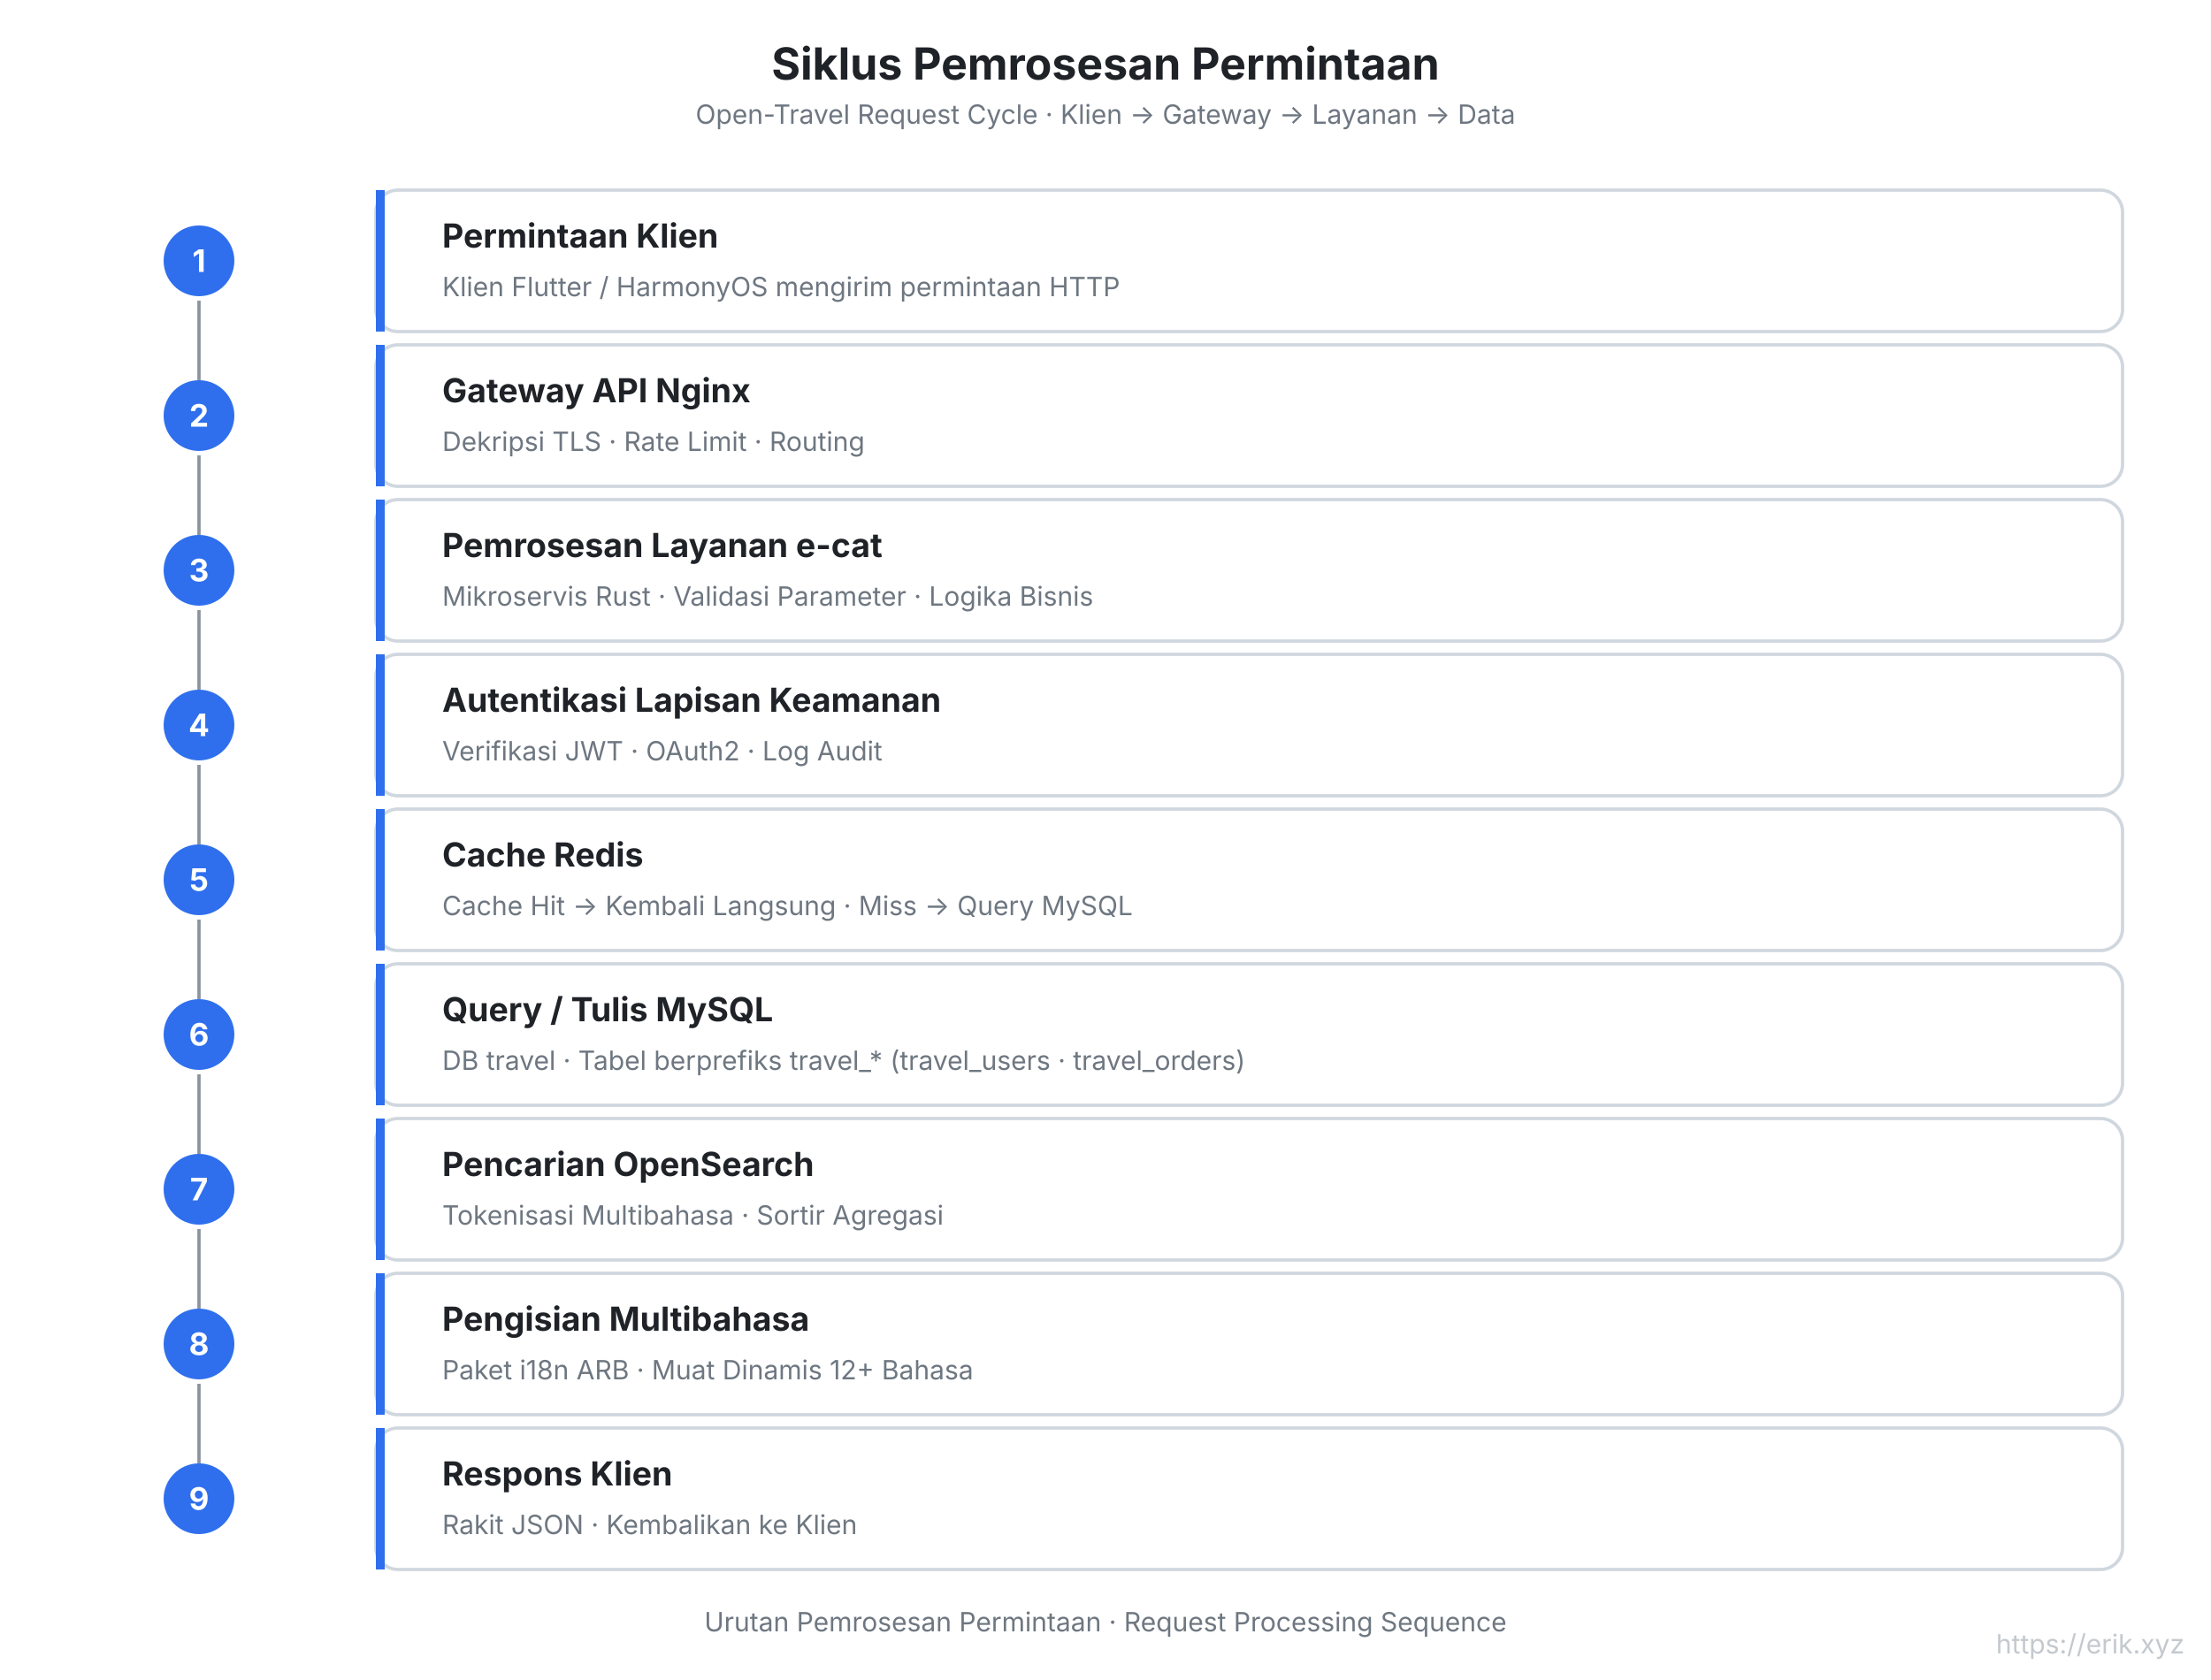
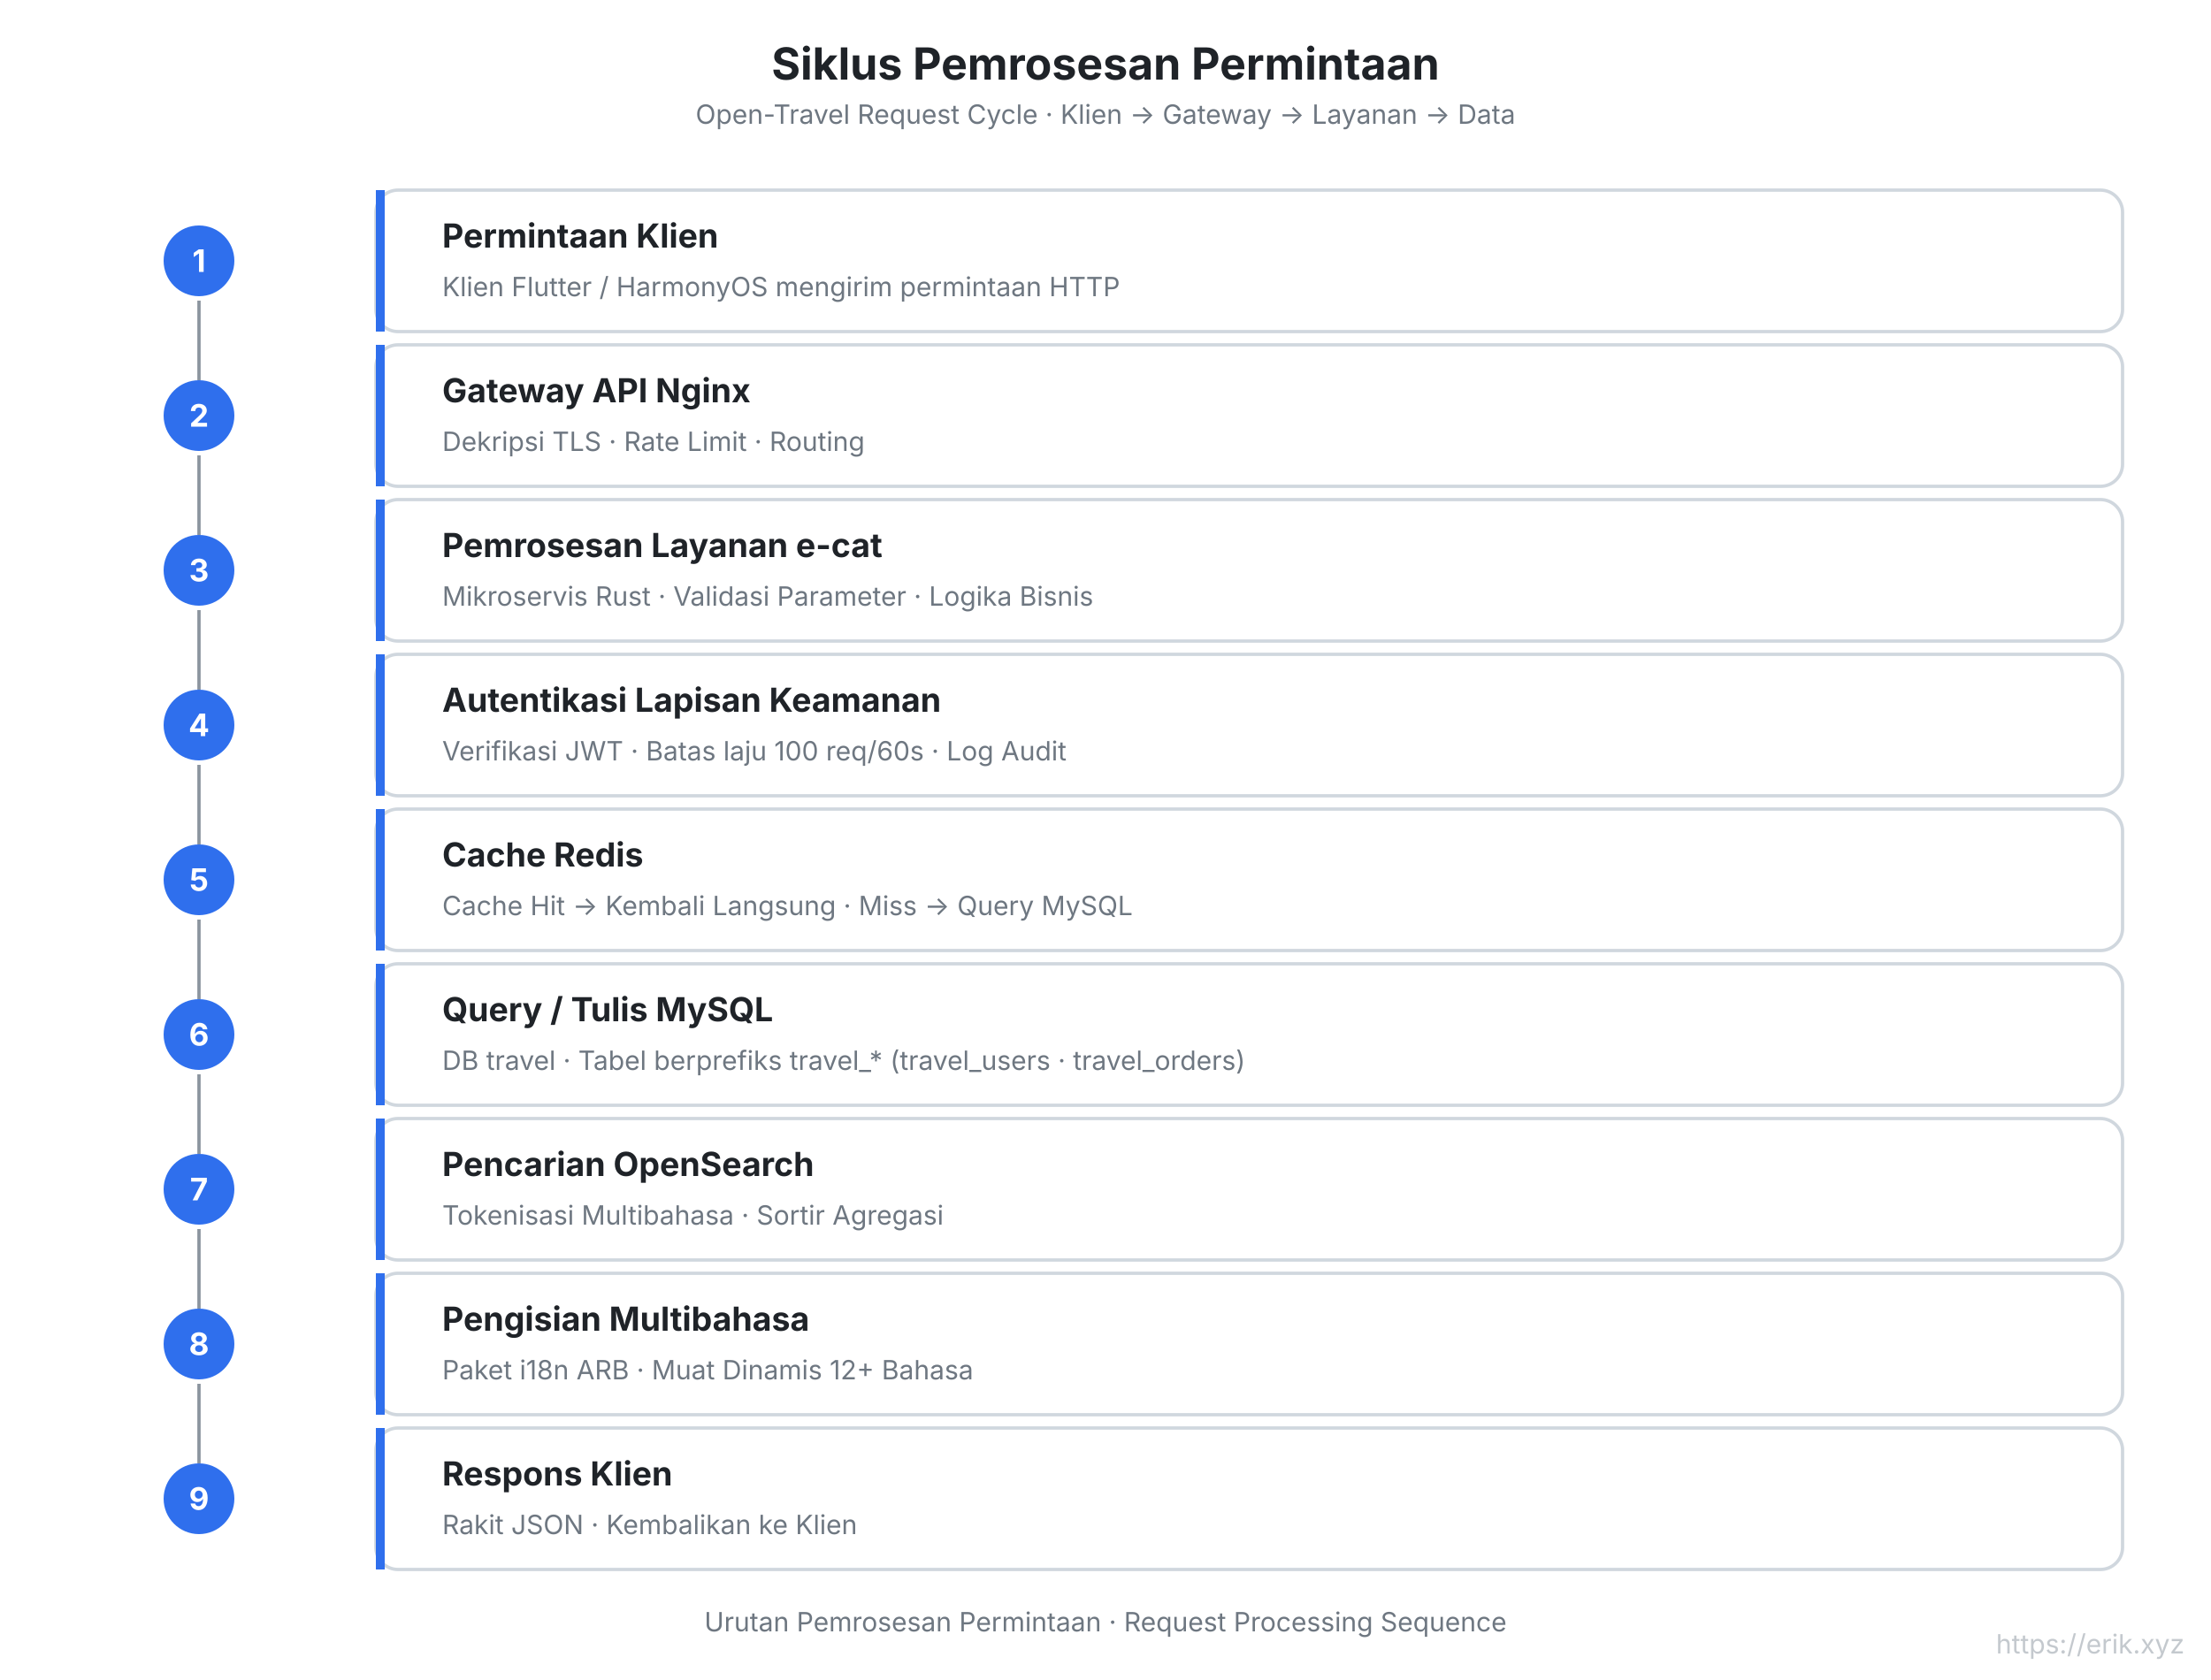
<svg xmlns="http://www.w3.org/2000/svg" width="1000" height="760" viewBox="0 0 1000 760">
  <defs>
    <style>
      text { font-family: system-ui, -apple-system, 'Segoe UI', sans-serif; }
      .t-title { font-size: 20px; font-weight: 700; fill: #1f2328; }
      .t-sub  { font-size: 12px; fill: #6e7781; }
      .t-m    { font-size: 15px; font-weight: 700; fill: #1f2328; }
      .t-s    { font-size: 12px; fill: #6e7781; }
      .box    { fill: #ffffff; stroke: #d0d7de; stroke-width: 1.5; rx: 10; }
      .accent { fill: #2f6fed; }
      .num    { fill: #2f6fed; }
      .arrow  { stroke: #8b949e; stroke-width: 1.5; }
    </style>
  </defs>
  <rect width="1000" height="760" fill="#ffffff" />
  <text x="500" y="36" text-anchor="middle" class="t-title">Siklus Pemrosesan Permintaan</text>
  <text x="500" y="56" text-anchor="middle" class="t-sub">Open-Travel Request Cycle · Klien → Gateway → Layanan → Data</text>
  <rect x="170" y="86" width="790" height="64" class="box" />
  <rect x="170" y="86" width="4" height="64" class="accent" />
  <text x="200" y="112" class="t-m">Permintaan Klien</text>
  <text x="200" y="134" class="t-s">Klien Flutter / HarmonyOS mengirim permintaan HTTP</text>
  <circle cx="90" cy="118" r="16" class="num" />
  <text x="90" y="123" text-anchor="middle" font-family="system-ui, -apple-system, 'Segoe UI', sans-serif" font-size="14" font-weight="700" fill="#ffffff">1</text>
  <line x1="90" y1="136" x2="90" y2="172" class="arrow" />
  <rect x="170" y="156" width="790" height="64" class="box" />
  <rect x="170" y="156" width="4" height="64" class="accent" />
  <text x="200" y="182" class="t-m">Gateway API Nginx</text>
  <text x="200" y="204" class="t-s">Dekripsi TLS · Rate Limit · Routing</text>
  <circle cx="90" cy="188" r="16" class="num" />
  <text x="90" y="193" text-anchor="middle" font-family="system-ui, -apple-system, 'Segoe UI', sans-serif" font-size="14" font-weight="700" fill="#ffffff">2</text>
  <line x1="90" y1="206" x2="90" y2="242" class="arrow" />
  <rect x="170" y="226" width="790" height="64" class="box" />
  <rect x="170" y="226" width="4" height="64" class="accent" />
  <text x="200" y="252" class="t-m">Pemrosesan Layanan e-cat</text>
  <text x="200" y="274" class="t-s">Mikroservis Rust · Validasi Parameter · Logika Bisnis</text>
  <circle cx="90" cy="258" r="16" class="num" />
  <text x="90" y="263" text-anchor="middle" font-family="system-ui, -apple-system, 'Segoe UI', sans-serif" font-size="14" font-weight="700" fill="#ffffff">3</text>
  <line x1="90" y1="276" x2="90" y2="312" class="arrow" />
  <rect x="170" y="296" width="790" height="64" class="box" />
  <rect x="170" y="296" width="4" height="64" class="accent" />
  <text x="200" y="322" class="t-m">Autentikasi Lapisan Keamanan</text>
-   <text x="200" y="344" class="t-s">Verifikasi JWT · OAuth2 · Log Audit</text>
+   <text x="200" y="344" class="t-s">Verifikasi JWT · Batas laju 100 req/60s · Log Audit</text>
  <circle cx="90" cy="328" r="16" class="num" />
  <text x="90" y="333" text-anchor="middle" font-family="system-ui, -apple-system, 'Segoe UI', sans-serif" font-size="14" font-weight="700" fill="#ffffff">4</text>
  <line x1="90" y1="346" x2="90" y2="382" class="arrow" />
  <rect x="170" y="366" width="790" height="64" class="box" />
  <rect x="170" y="366" width="4" height="64" class="accent" />
  <text x="200" y="392" class="t-m">Cache Redis</text>
  <text x="200" y="414" class="t-s">Cache Hit → Kembali Langsung · Miss → Query MySQL</text>
  <circle cx="90" cy="398" r="16" class="num" />
  <text x="90" y="403" text-anchor="middle" font-family="system-ui, -apple-system, 'Segoe UI', sans-serif" font-size="14" font-weight="700" fill="#ffffff">5</text>
  <line x1="90" y1="416" x2="90" y2="452" class="arrow" />
  <rect x="170" y="436" width="790" height="64" class="box" />
  <rect x="170" y="436" width="4" height="64" class="accent" />
  <text x="200" y="462" class="t-m">Query / Tulis MySQL</text>
  <text x="200" y="484" class="t-s">DB travel · Tabel berprefiks travel_* (travel_users · travel_orders)</text>
  <circle cx="90" cy="468" r="16" class="num" />
  <text x="90" y="473" text-anchor="middle" font-family="system-ui, -apple-system, 'Segoe UI', sans-serif" font-size="14" font-weight="700" fill="#ffffff">6</text>
  <line x1="90" y1="486" x2="90" y2="522" class="arrow" />
  <rect x="170" y="506" width="790" height="64" class="box" />
  <rect x="170" y="506" width="4" height="64" class="accent" />
  <text x="200" y="532" class="t-m">Pencarian OpenSearch</text>
  <text x="200" y="554" class="t-s">Tokenisasi Multibahasa · Sortir Agregasi</text>
  <circle cx="90" cy="538" r="16" class="num" />
  <text x="90" y="543" text-anchor="middle" font-family="system-ui, -apple-system, 'Segoe UI', sans-serif" font-size="14" font-weight="700" fill="#ffffff">7</text>
  <line x1="90" y1="556" x2="90" y2="592" class="arrow" />
  <rect x="170" y="576" width="790" height="64" class="box" />
  <rect x="170" y="576" width="4" height="64" class="accent" />
  <text x="200" y="602" class="t-m">Pengisian Multibahasa</text>
  <text x="200" y="624" class="t-s">Paket i18n ARB · Muat Dinamis 12+ Bahasa</text>
  <circle cx="90" cy="608" r="16" class="num" />
  <text x="90" y="613" text-anchor="middle" font-family="system-ui, -apple-system, 'Segoe UI', sans-serif" font-size="14" font-weight="700" fill="#ffffff">8</text>
  <line x1="90" y1="626" x2="90" y2="662" class="arrow" />
  <rect x="170" y="646" width="790" height="64" class="box" />
  <rect x="170" y="646" width="4" height="64" class="accent" />
  <text x="200" y="672" class="t-m">Respons Klien</text>
  <text x="200" y="694" class="t-s">Rakit JSON · Kembalikan ke Klien</text>
  <circle cx="90" cy="678" r="16" class="num" />
  <text x="90" y="683" text-anchor="middle" font-family="system-ui, -apple-system, 'Segoe UI', sans-serif" font-size="14" font-weight="700" fill="#ffffff">9</text>
  <text x="500" y="738" text-anchor="middle" class="t-sub">Urutan Pemrosesan Permintaan · Request Processing Sequence</text>
  <text x="988" y="748" text-anchor="end" font-size="12" fill="#8b949e" fill-opacity="0.5" font-family="system-ui, -apple-system, 'Segoe UI', sans-serif">https://erik.xyz</text>
</svg>
